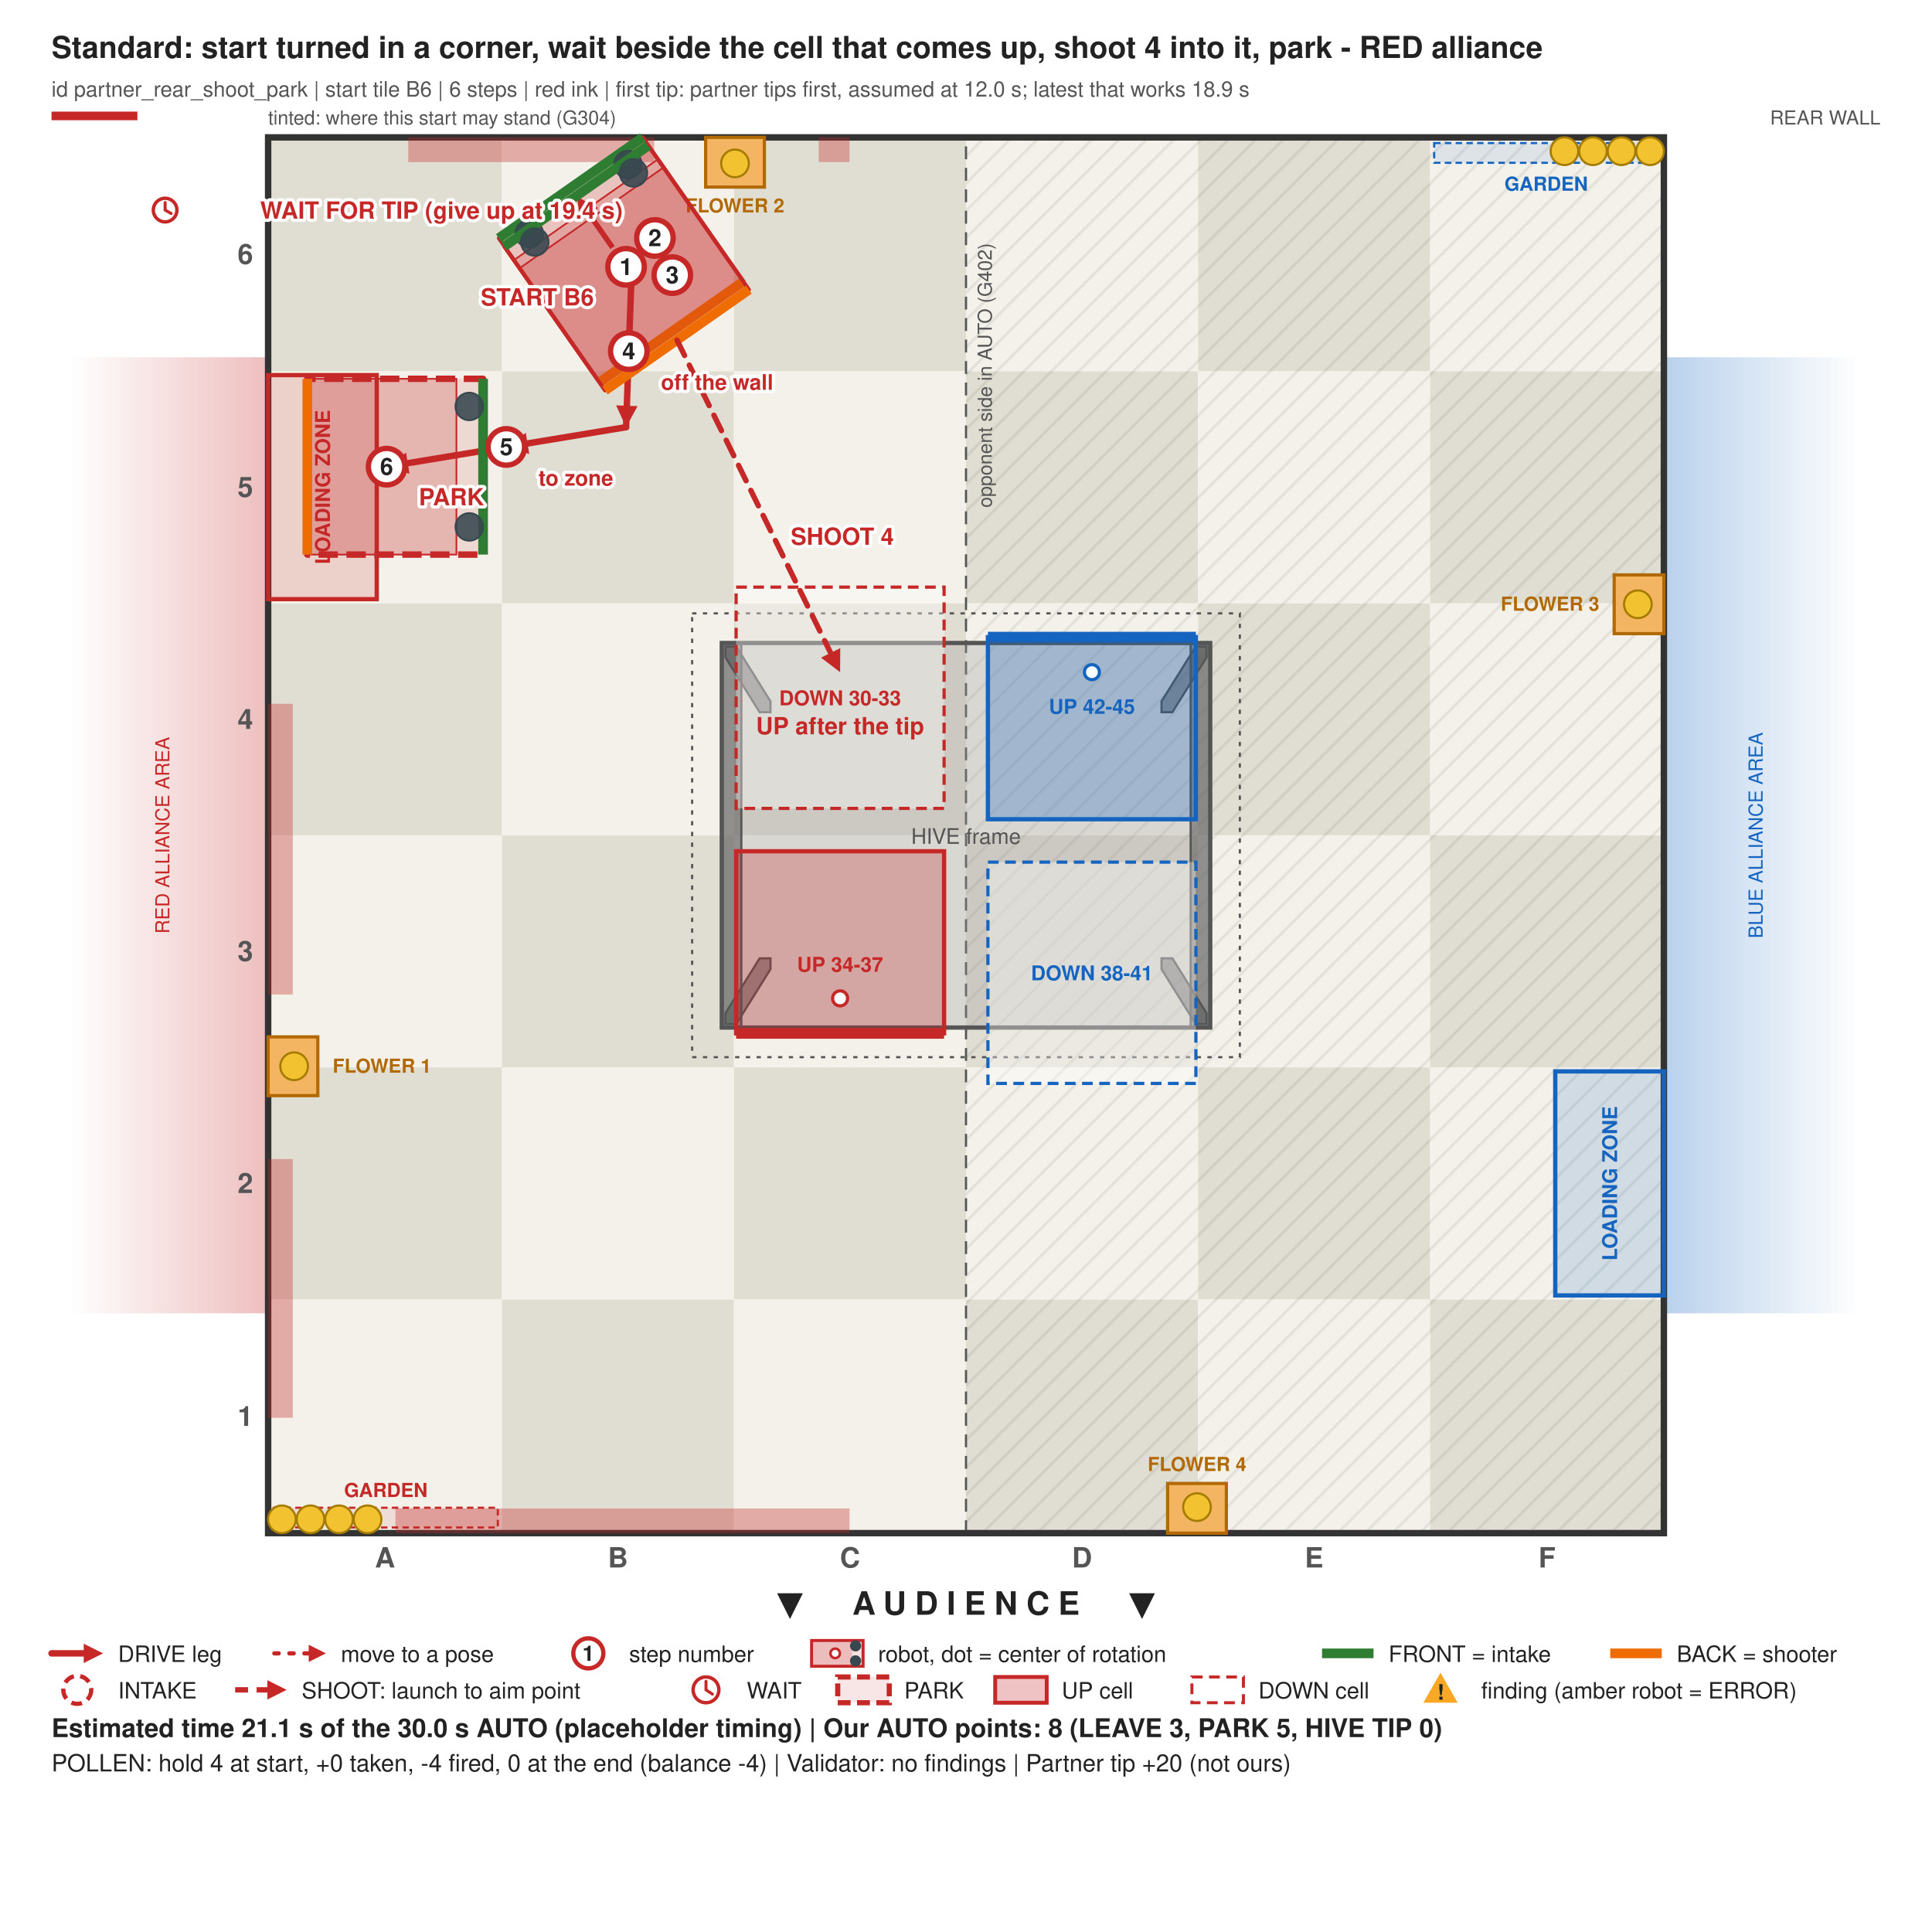
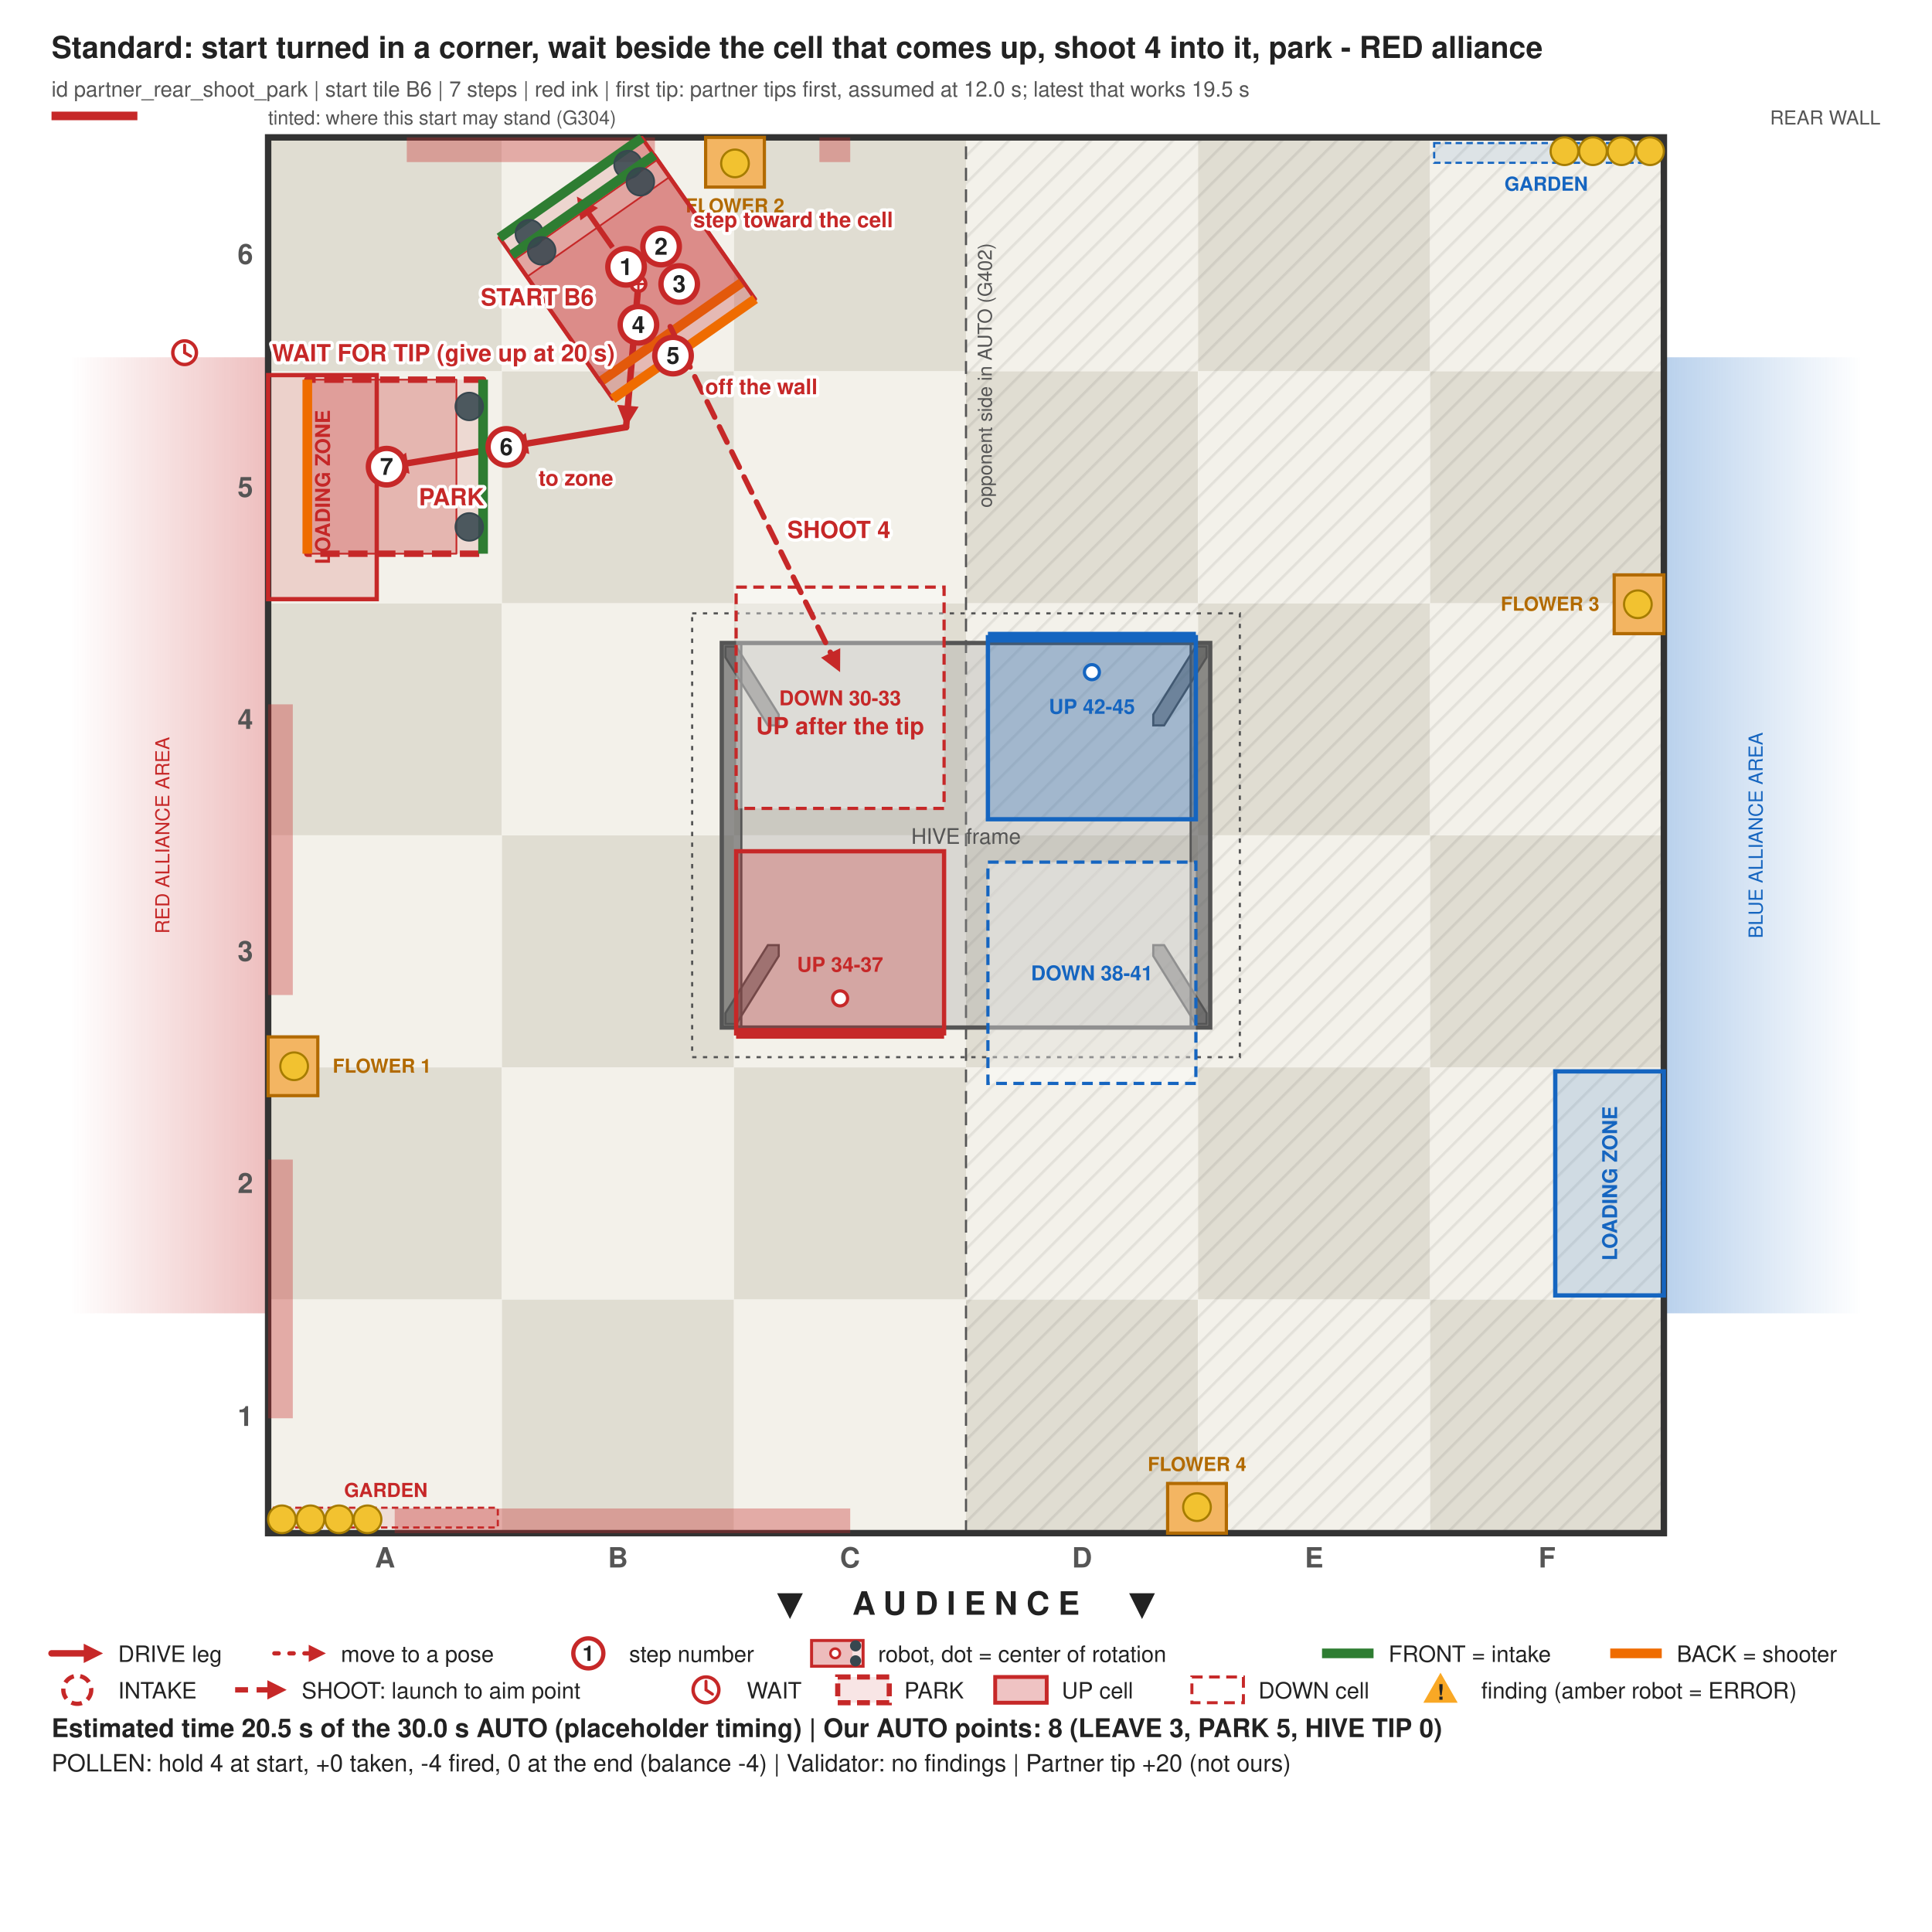
<svg xmlns="http://www.w3.org/2000/svg" viewBox="0 0 900 900" width="900" height="900" role="img" aria-labelledby="svg-title svg-desc" font-family="Helvetica, Arial, sans-serif">
  <defs>
    <linearGradient id="area-red" x1="1" y1="0" x2="0" y2="0">
      <stop offset="0" stop-color="#c62828" stop-opacity="0.30" />
      <stop offset="1" stop-color="#c62828" stop-opacity="0" />
    </linearGradient>
    <linearGradient id="area-blue" x1="0" y1="0" x2="1" y2="0">
      <stop offset="0" stop-color="#1565c0" stop-opacity="0.30" />
      <stop offset="1" stop-color="#1565c0" stop-opacity="0" />
    </linearGradient>
    <pattern id="opponent-hatch" width="9" height="9" patternUnits="userSpaceOnUse" patternTransform="rotate(45)">
      <line x1="0" y1="0" x2="0" y2="9" stroke="#000000" stroke-opacity="0.07" stroke-width="2.5" />
    </pattern>
  </defs>
  <rect id="background" x="0" y="0" width="900" height="900" fill="#ffffff" />
  <text id="title" x="24" y="27" font-size="14.09" font-weight="bold" fill="#222222">Standard: start turned in a corner, wait beside the cell that comes up, shoot 4 into it, park - RED alliance</text>
-   <text id="subtitle" x="24" y="45" font-size="9.9" fill="#555555">id partner_rear_shoot_park  |  start tile B6  |  6 steps  |  red ink  |  first tip: partner tips first, assumed at 12.0 s; latest that works 18.9 s</text>
+   <text id="subtitle" x="24" y="45" font-size="9.9" fill="#555555">id partner_rear_shoot_park  |  start tile B6  |  7 steps  |  red ink  |  first tip: partner tips first, assumed at 12.0 s; latest that works 19.5 s</text>
  <rect x="24" y="52" width="40" height="4" fill="#c62828" />
  <g id="field">
    <rect class="alliance-area" data-alliance="RED" x="32.9" y="166.43" width="92" height="445.37" fill="url(#area-red)" />
    <rect class="alliance-area" data-alliance="BLUE" x="775.1" y="166.43" width="92" height="445.37" fill="url(#area-blue)" />
    <text x="78.9" y="389.12" font-size="9" fill="#c62828" text-anchor="middle" transform="rotate(-90 78.9 389.12)">RED ALLIANCE AREA</text>
    <text x="821.1" y="389.12" font-size="9" fill="#1565c0" text-anchor="middle" transform="rotate(-90 821.1 389.12)">BLUE ALLIANCE AREA</text>
    <rect class="tile" data-tile="A1" x="124.9" y="605.3" width="108.9" height="108.9" fill="#f3f1ea" />
    <rect class="tile" data-tile="A2" x="124.9" y="497.2" width="108.9" height="108.1" fill="#e0ddd2" />
    <rect class="tile" data-tile="A3" x="124.9" y="389.1" width="108.9" height="108.1" fill="#f3f1ea" />
    <rect class="tile" data-tile="A4" x="124.9" y="281" width="108.9" height="108.1" fill="#e0ddd2" />
    <rect class="tile" data-tile="A5" x="124.9" y="172.9" width="108.9" height="108.1" fill="#f3f1ea" />
    <rect class="tile" data-tile="A6" x="124.9" y="64" width="108.9" height="108.9" fill="#e0ddd2" />
    <rect class="tile" data-tile="B1" x="233.8" y="605.3" width="108.1" height="108.9" fill="#e0ddd2" />
    <rect class="tile" data-tile="B2" x="233.8" y="497.2" width="108.1" height="108.1" fill="#f3f1ea" />
    <rect class="tile" data-tile="B3" x="233.8" y="389.1" width="108.1" height="108.1" fill="#e0ddd2" />
    <rect class="tile" data-tile="B4" x="233.8" y="281" width="108.1" height="108.1" fill="#f3f1ea" />
    <rect class="tile" data-tile="B5" x="233.8" y="172.9" width="108.1" height="108.1" fill="#e0ddd2" />
    <rect class="tile" data-tile="B6" x="233.8" y="64" width="108.1" height="108.9" fill="#f3f1ea" />
    <rect class="tile" data-tile="C1" x="341.9" y="605.3" width="108.1" height="108.9" fill="#f3f1ea" />
    <rect class="tile" data-tile="C2" x="341.9" y="497.2" width="108.1" height="108.1" fill="#e0ddd2" />
    <rect class="tile" data-tile="C3" x="341.9" y="389.1" width="108.1" height="108.1" fill="#f3f1ea" />
    <rect class="tile" data-tile="C4" x="341.9" y="281" width="108.1" height="108.1" fill="#e0ddd2" />
    <rect class="tile" data-tile="C5" x="341.9" y="172.9" width="108.1" height="108.1" fill="#f3f1ea" />
    <rect class="tile" data-tile="C6" x="341.9" y="64" width="108.1" height="108.9" fill="#e0ddd2" />
    <rect class="tile" data-tile="D1" x="450" y="605.3" width="108.1" height="108.9" fill="#e0ddd2" />
    <rect class="tile" data-tile="D2" x="450" y="497.2" width="108.1" height="108.1" fill="#f3f1ea" />
    <rect class="tile" data-tile="D3" x="450" y="389.1" width="108.1" height="108.1" fill="#e0ddd2" />
    <rect class="tile" data-tile="D4" x="450" y="281" width="108.1" height="108.1" fill="#f3f1ea" />
    <rect class="tile" data-tile="D5" x="450" y="172.9" width="108.1" height="108.1" fill="#e0ddd2" />
    <rect class="tile" data-tile="D6" x="450" y="64" width="108.1" height="108.9" fill="#f3f1ea" />
    <rect class="tile" data-tile="E1" x="558.1" y="605.3" width="108.1" height="108.9" fill="#f3f1ea" />
    <rect class="tile" data-tile="E2" x="558.1" y="497.2" width="108.1" height="108.1" fill="#e0ddd2" />
    <rect class="tile" data-tile="E3" x="558.1" y="389.1" width="108.1" height="108.1" fill="#f3f1ea" />
    <rect class="tile" data-tile="E4" x="558.1" y="281" width="108.1" height="108.1" fill="#e0ddd2" />
    <rect class="tile" data-tile="E5" x="558.1" y="172.9" width="108.1" height="108.1" fill="#f3f1ea" />
    <rect class="tile" data-tile="E6" x="558.1" y="64" width="108.1" height="108.9" fill="#e0ddd2" />
    <rect class="tile" data-tile="F1" x="666.2" y="605.3" width="108.9" height="108.9" fill="#e0ddd2" />
    <rect class="tile" data-tile="F2" x="666.2" y="497.2" width="108.9" height="108.1" fill="#f3f1ea" />
    <rect class="tile" data-tile="F3" x="666.2" y="389.1" width="108.9" height="108.1" fill="#e0ddd2" />
    <rect class="tile" data-tile="F4" x="666.2" y="281" width="108.9" height="108.1" fill="#f3f1ea" />
    <rect class="tile" data-tile="F5" x="666.2" y="172.9" width="108.9" height="108.1" fill="#e0ddd2" />
    <rect class="tile" data-tile="F6" x="666.2" y="64" width="108.9" height="108.9" fill="#f3f1ea" />
    <rect id="opponent-side" x="450" y="64" width="325.1" height="650.2" fill="url(#opponent-hatch)" />
    <line id="side-line" x1="450" y1="714.2" x2="450" y2="64" stroke="#555555" stroke-width="1" stroke-dasharray="6 4" />
    <text id="opponent-label" x="462" y="174.86" font-size="9" fill="#555555" text-anchor="middle" transform="rotate(-90 462 174.86)">opponent side in AUTO (G402)</text>
    <text class="tile-label" x="179.35" y="730.2" font-size="13" font-weight="bold" text-anchor="middle" fill="#555555">A</text>
    <text class="tile-label" x="287.85" y="730.2" font-size="13" font-weight="bold" text-anchor="middle" fill="#555555">B</text>
    <text class="tile-label" x="395.95" y="730.2" font-size="13" font-weight="bold" text-anchor="middle" fill="#555555">C</text>
    <text class="tile-label" x="504.05" y="730.2" font-size="13" font-weight="bold" text-anchor="middle" fill="#555555">D</text>
    <text class="tile-label" x="612.15" y="730.2" font-size="13" font-weight="bold" text-anchor="middle" fill="#555555">E</text>
    <text class="tile-label" x="720.65" y="730.2" font-size="13" font-weight="bold" text-anchor="middle" fill="#555555">F</text>
    <text class="tile-label" x="117.9" y="664.25" font-size="13" font-weight="bold" text-anchor="end" fill="#555555">1</text>
    <text class="tile-label" x="117.9" y="555.75" font-size="13" font-weight="bold" text-anchor="end" fill="#555555">2</text>
    <text class="tile-label" x="117.9" y="447.65" font-size="13" font-weight="bold" text-anchor="end" fill="#555555">3</text>
    <text class="tile-label" x="117.9" y="339.55" font-size="13" font-weight="bold" text-anchor="end" fill="#555555">4</text>
    <text class="tile-label" x="117.9" y="231.45" font-size="13" font-weight="bold" text-anchor="end" fill="#555555">5</text>
    <text class="tile-label" x="117.9" y="122.95" font-size="13" font-weight="bold" text-anchor="end" fill="#555555">6</text>
    <rect id="field-border" x="124.9" y="64" width="650.2" height="650.2" fill="none" stroke="#333333" stroke-width="3" />
  </g>
  <g id="structures">
    <rect id="hive-frame" x="336.23" y="299.53" width="227.54" height="179.14" fill="#9a9a9a" fill-opacity="0.30" stroke="#555555" stroke-width="2" />
    <rect id="hive-keepout" x="322.43" y="285.73" width="255.14" height="206.74" fill="none" stroke="#555555" stroke-width="1" stroke-dasharray="2 3" />
    <g id="hive-solid">
      <polygon class="hive-foot" points="336.23,478.67 345.35,478.67 345.35,299.53 336.23,299.53" fill="#555555" fill-opacity="0.55" stroke="#555555" stroke-width="1" />
      <polygon class="hive-foot" points="554.65,478.67 563.77,478.67 563.77,299.53 554.65,299.53" fill="#555555" fill-opacity="0.55" stroke="#555555" stroke-width="1" />
-       <polygon class="hive-foot" points="337.94,477.01 343,477.01 358.92,451.48 358.92,446.42 353.86,446.42 337.94,471.95" fill="#555555" fill-opacity="0.55" stroke="#555555" stroke-width="1" />
-       <polygon class="hive-foot" points="337.94,306.25 353.86,331.78 358.92,331.78 358.92,326.72 343,301.19 337.94,301.19" fill="#555555" fill-opacity="0.55" stroke="#555555" stroke-width="1" />
-       <polygon class="hive-foot" points="541.08,451.48 557,477.01 562.06,477.01 562.06,471.95 546.14,446.42 541.08,446.42" fill="#555555" fill-opacity="0.55" stroke="#555555" stroke-width="1" />
-       <polygon class="hive-foot" points="541.08,331.78 546.14,331.78 562.06,306.25 562.06,301.19 557,301.19 541.08,326.72" fill="#555555" fill-opacity="0.55" stroke="#555555" stroke-width="1" />
+       <polygon class="hive-foot" points="337.94,477.01 343,477.01 362.76,445.34 362.76,440.28 357.7,440.28 337.94,471.95" fill="#555555" fill-opacity="0.55" stroke="#555555" stroke-width="1" />
+       <polygon class="hive-foot" points="337.94,306.25 357.7,337.92 362.76,337.92 362.76,332.86 343,301.19 337.94,301.19" fill="#555555" fill-opacity="0.55" stroke="#555555" stroke-width="1" />
+       <polygon class="hive-foot" points="537.24,445.34 557,477.01 562.06,477.01 562.06,471.95 542.3,440.28 537.24,440.28" fill="#555555" fill-opacity="0.55" stroke="#555555" stroke-width="1" />
+       <polygon class="hive-foot" points="537.24,337.92 542.3,337.92 562.06,306.25 562.06,301.19 557,301.19 537.24,332.86" fill="#555555" fill-opacity="0.55" stroke="#555555" stroke-width="1" />
    </g>
    <text x="450" y="393.1" font-size="10" fill="#555555" text-anchor="middle">HIVE frame</text>
    <g class="hive" data-alliance="RED">
      <g class="cell cell-down" data-alliance="RED" data-side="REAR">
        <rect x="342.91" y="273.5" width="96.88" height="103.09" fill="#ffffff" fill-opacity="0.35" stroke="#c62828" stroke-width="1.5" stroke-dasharray="5 3" />
        <text x="391.35" y="328.55" font-size="9.5" font-weight="bold" fill="#c62828" text-anchor="middle">DOWN 30-33</text>
        <text class="cell-cue" x="391.35" y="342.05" font-size="11" font-weight="bold" fill="#c62828" text-anchor="middle">UP after the tip</text>
      </g>
      <g class="cell cell-up" data-alliance="RED" data-side="AUDIENCE">
        <rect x="342.91" y="396.55" width="96.88" height="84.82" fill="#c62828" fill-opacity="0.28" stroke="#c62828" stroke-width="2" />
        <line class="cell-opening" x1="342.91" y1="481.38" x2="439.79" y2="481.38" stroke="#c62828" stroke-width="5" />
        <circle class="aim-point" cx="391.35" cy="465.08" r="3.5" fill="#ffffff" stroke="#c62828" stroke-width="1.5" />
        <text x="391.35" y="452.68" font-size="9.5" font-weight="bold" fill="#c62828" text-anchor="middle">UP 34-37</text>
      </g>
    </g>
    <g class="hive" data-alliance="BLUE">
      <g class="cell cell-down" data-alliance="BLUE" data-side="AUDIENCE">
        <rect x="460.21" y="401.61" width="96.88" height="103.09" fill="#ffffff" fill-opacity="0.35" stroke="#1565c0" stroke-width="1.5" stroke-dasharray="5 3" />
        <text x="508.65" y="456.66" font-size="9.5" font-weight="bold" fill="#1565c0" text-anchor="middle">DOWN 38-41</text>
      </g>
      <g class="cell cell-up" data-alliance="BLUE" data-side="REAR">
        <rect x="460.21" y="296.82" width="96.88" height="84.82" fill="#1565c0" fill-opacity="0.28" stroke="#1565c0" stroke-width="2" />
        <line class="cell-opening" x1="460.21" y1="296.82" x2="557.09" y2="296.82" stroke="#1565c0" stroke-width="5" />
        <circle class="aim-point" cx="508.65" cy="313.12" r="3.5" fill="#ffffff" stroke="#1565c0" stroke-width="1.5" />
        <text x="508.65" y="332.52" font-size="9.5" font-weight="bold" fill="#1565c0" text-anchor="middle">UP 42-45</text>
      </g>
    </g>
    <g class="flower" data-flower="1">
      <rect x="124.9" y="483.02" width="23.15" height="27.37" fill="#f3b562" stroke="#b26a00" stroke-width="1.5" />
      <circle cx="137.02" cy="496.71" r="6.44" fill="#f2c230" stroke="#a67c00" stroke-width="1" />
      <text x="154.95" y="499.71" font-size="9" fill="#b26a00" font-weight="bold" text-anchor="start">FLOWER 1</text>
    </g>
    <g class="flower" data-flower="2">
      <rect x="328.71" y="64" width="27.37" height="23.15" fill="#f3b562" stroke="#b26a00" stroke-width="1.5" />
      <circle cx="342.39" cy="76.12" r="6.44" fill="#f2c230" stroke="#a67c00" stroke-width="1" />
      <text x="342.39" y="98.95" font-size="9" fill="#b26a00" font-weight="bold" text-anchor="middle">FLOWER 2</text>
    </g>
    <g class="flower" data-flower="3">
      <rect x="751.95" y="267.81" width="23.15" height="27.37" fill="#f3b562" stroke="#b26a00" stroke-width="1.5" />
      <circle cx="762.98" cy="281.49" r="6.44" fill="#f2c230" stroke="#a67c00" stroke-width="1" />
      <text x="745.05" y="284.49" font-size="9" fill="#b26a00" font-weight="bold" text-anchor="end">FLOWER 3</text>
    </g>
    <g class="flower" data-flower="4">
      <rect x="543.92" y="691.05" width="27.37" height="23.15" fill="#f3b562" stroke="#b26a00" stroke-width="1.5" />
      <circle cx="557.61" cy="702.08" r="6.44" fill="#f2c230" stroke="#a67c00" stroke-width="1" />
      <text x="557.61" y="685.25" font-size="9" fill="#b26a00" font-weight="bold" text-anchor="middle">FLOWER 4</text>
    </g>
    <g class="garden" data-alliance="RED">
      <rect x="127.54" y="702.36" width="104.37" height="9.2" fill="#c62828" fill-opacity="0.10" stroke="#c62828" stroke-width="1" stroke-dasharray="3 2" />
      <circle class="pollen" cx="131.34" cy="707.76" r="6.44" fill="#f2c230" stroke="#a67c00" stroke-width="1" />
      <circle class="pollen" cx="144.63" cy="707.76" r="6.44" fill="#f2c230" stroke="#a67c00" stroke-width="1" />
      <circle class="pollen" cx="157.93" cy="707.76" r="6.44" fill="#f2c230" stroke="#a67c00" stroke-width="1" />
      <circle class="pollen" cx="171.22" cy="707.76" r="6.44" fill="#f2c230" stroke="#a67c00" stroke-width="1" />
      <text x="179.73" y="697.36" font-size="9" fill="#c62828" text-anchor="middle" font-weight="bold">GARDEN</text>
    </g>
    <g class="loading-zone" data-alliance="RED">
      <rect x="124.9" y="174.74" width="50.6" height="104.37" fill="#c62828" fill-opacity="0.16" stroke="#c62828" stroke-width="2" />
      <text x="150.2" y="230.43" font-size="9.5" font-weight="bold" fill="#c62828" text-anchor="middle" transform="rotate(-90 150.2 226.93)">LOADING ZONE</text>
    </g>
    <g class="garden" data-alliance="BLUE">
      <rect x="668.09" y="66.64" width="104.37" height="9.2" fill="#1565c0" fill-opacity="0.10" stroke="#1565c0" stroke-width="1" stroke-dasharray="3 2" />
      <circle class="pollen" cx="768.66" cy="70.44" r="6.44" fill="#f2c230" stroke="#a67c00" stroke-width="1" />
      <circle class="pollen" cx="755.37" cy="70.44" r="6.44" fill="#f2c230" stroke="#a67c00" stroke-width="1" />
      <circle class="pollen" cx="742.07" cy="70.44" r="6.44" fill="#f2c230" stroke="#a67c00" stroke-width="1" />
      <circle class="pollen" cx="728.78" cy="70.44" r="6.44" fill="#f2c230" stroke="#a67c00" stroke-width="1" />
      <text x="720.27" y="88.84" font-size="9" fill="#1565c0" text-anchor="middle" font-weight="bold">GARDEN</text>
    </g>
    <g class="loading-zone" data-alliance="BLUE">
      <rect x="724.5" y="499.09" width="50.6" height="104.37" fill="#1565c0" fill-opacity="0.16" stroke="#1565c0" stroke-width="2" />
      <text x="749.8" y="554.77" font-size="9.5" font-weight="bold" fill="#1565c0" text-anchor="middle" transform="rotate(-90 749.8 551.27)">LOADING ZONE</text>
    </g>
    <text id="audience-label" x="450" y="752.2" font-size="15" font-weight="bold" letter-spacing="4" text-anchor="middle" fill="#222222">AUDIENCE</text>
    <polygon class="compass-arrow" points="362,742.2 374,742.2 368,754.2" fill="#222222" />
    <polygon class="compass-arrow" points="526,742.2 538,742.2 532,754.2" fill="#222222" />
    <text x="876" y="58" font-size="9" fill="#555555" text-anchor="end">REAR WALL</text>
  </g>
  <g id="start-bands" data-heading="125">
-     <rect class="start-band" data-wall="RED" data-from="11.68" data-to="37.88" x="124.9" y="539.94" width="11.5" height="120.52" fill="#c62828" fill-opacity="0.35" />
-     <rect class="start-band" data-wall="RED" data-from="54.55" data-to="83.98" x="124.9" y="327.88" width="11.5" height="135.41" fill="#c62828" fill-opacity="0.35" />
-     <rect class="start-band" data-wall="AUDIENCE" data-from="12.89" data-to="58.88" x="184.21" y="702.7" width="211.52" height="11.5" fill="#c62828" fill-opacity="0.35" />
-     <rect class="start-band" data-wall="REAR" data-from="14.19" data-to="39.1" x="190.16" y="64" width="114.58" height="11.5" fill="#c62828" fill-opacity="0.35" />
-     <rect class="start-band" data-wall="REAR" data-from="55.76" data-to="58.88" x="381.38" y="64" width="14.35" height="11.5" fill="#c62828" fill-opacity="0.35" />
+     <rect class="start-band" data-wall="RED" data-from="11.63" data-to="37.83" x="124.9" y="540.17" width="11.5" height="120.52" fill="#c62828" fill-opacity="0.35" />
+     <rect class="start-band" data-wall="RED" data-from="54.49" data-to="83.93" x="124.9" y="328.11" width="11.5" height="135.41" fill="#c62828" fill-opacity="0.35" />
+     <rect class="start-band" data-wall="AUDIENCE" data-from="12.82" data-to="58.95" x="183.87" y="702.7" width="212.2" height="11.5" fill="#c62828" fill-opacity="0.35" />
+     <rect class="start-band" data-wall="REAR" data-from="14.04" data-to="39.17" x="189.49" y="64" width="115.59" height="11.5" fill="#c62828" fill-opacity="0.35" />
+     <rect class="start-band" data-wall="REAR" data-from="55.83" data-to="58.95" x="381.72" y="64" width="14.35" height="11.5" fill="#c62828" fill-opacity="0.35" />
    <text class="start-band-label" x="124.9" y="58" font-size="9" fill="#555555">tinted: where this start may stand (G304)</text>
  </g>
  <g id="route" data-ink="#c62828" data-alliance="RED" data-route="partner_rear_shoot_park">
-     <g class="approach" data-step="3">
-       <line x1="291.65" y1="124.3" x2="294.18" y2="128.16" stroke="#c62828" stroke-width="2" stroke-dasharray="2 5" stroke-linecap="round" opacity="0.85" />
-       <polygon class="arrowhead" points="294.18,128.16 286.45,123.66 293.14,119.28" fill="#c62828" />
-     </g>
-     <g class="drive-leg" data-step="4" data-mode="CONSTANT">
-       <path class="leg" d="M 294.18 128.16 L 291.65 199" fill="none" stroke="#c62828" stroke-width="3" stroke-linecap="round" stroke-linejoin="round" />
-       <polygon class="arrowhead" points="291.65,199 287.01,188.83 297,189.19" fill="#c62828" />
-     </g>
-     <g class="drive-leg" data-step="5" data-mode="LINEAR">
+     <g class="drive-leg" data-step="2" data-mode="LINEAR">
+       <path class="leg" d="M 291.65 124.3 L 297.4 132.3" fill="none" stroke="#c62828" stroke-width="3" stroke-linecap="round" stroke-linejoin="round" />
+       <polygon class="arrowhead" points="297.4,132.3 287.5,127.1 295.63,121.26" fill="#c62828" />
+     </g>
+     <g class="drive-leg" data-step="5" data-mode="CONSTANT">
+       <path class="leg" d="M 297.4 132.3 L 291.65 199" fill="none" stroke="#c62828" stroke-width="3" stroke-linecap="round" stroke-linejoin="round" />
+       <polygon class="arrowhead" points="291.65,199 287.53,188.61 297.49,189.47" fill="#c62828" />
+     </g>
+     <g class="drive-leg" data-step="6" data-mode="LINEAR">
      <path class="leg" d="M 291.65 199 L 180.1 217.4" fill="none" stroke="#c62828" stroke-width="3" stroke-linecap="round" stroke-linejoin="round" />
      <polygon class="arrowhead" points="235.87,208.2 244.93,201.64 246.56,211.51" fill="#c62828" />
      <polygon class="arrowhead" points="180.1,217.4 189.15,210.84 190.78,220.71" fill="#c62828" />
    </g>
    <g id="start-footprint" class="footprint start" data-step="1">
-       <polygon class="outline" points="232.34,110.96 279.3,178.04 346.37,131.07 299.41,64" fill="#c62828" fill-opacity="0.14" stroke="#c62828" stroke-width="1.8" stroke-linejoin="round" />
-       <polygon class="chassis" points="239.46,121.14 279.3,178.04 346.37,131.07 306.53,74.17" fill="#c62828" fill-opacity="0.2" stroke="#c62828" stroke-width="0.8" stroke-linejoin="round" />
-       <line class="front-edge" x1="232.34" y1="110.96" x2="299.41" y2="64" stroke="#2e7d32" stroke-width="4.5" />
-       <line class="back-edge" x1="279.3" y1="178.04" x2="346.37" y2="131.07" stroke="#ef6c00" stroke-width="4.5" />
+       <polygon class="outline" points="232.67,110.73 279.64,177.8 346.03,131.31 299.07,64.24" fill="#c62828" fill-opacity="0.14" stroke="#c62828" stroke-width="1.8" stroke-linejoin="round" />
+       <polygon class="chassis" points="239.8,120.9 279.64,177.8 346.03,131.31 306.19,74.41" fill="#c62828" fill-opacity="0.2" stroke="#c62828" stroke-width="0.8" stroke-linejoin="round" />
+       <line class="front-edge" x1="232.67" y1="110.73" x2="299.07" y2="64.24" stroke="#2e7d32" stroke-width="4.5" />
+       <line class="back-edge" x1="279.64" y1="177.8" x2="346.03" y2="131.31" stroke="#ef6c00" stroke-width="4.5" />
      <circle class="wheel" data-wheel="LEFT" cx="246.58" cy="108.85" r="6.44" fill="#37474f" fill-opacity="0.88" stroke="#37474f" stroke-width="0.8" />
      <circle class="wheel" data-wheel="RIGHT" cx="292.55" cy="76.66" r="6.44" fill="#37474f" fill-opacity="0.88" stroke="#37474f" stroke-width="0.8" />
      <g class="pose-point" data-x="36.25" data-y="128.24">
        <circle cx="291.65" cy="124.3" r="3.4" fill="#ffffff" fill-opacity="0.92" stroke="#c62828" stroke-width="1.6" />
        <line x1="288.25" y1="124.3" x2="295.05" y2="124.3" stroke="#c62828" stroke-width="1" />
        <line x1="291.65" y1="120.9" x2="291.65" y2="127.7" stroke="#c62828" stroke-width="1" />
      </g>
      <line class="heading-arrow" x1="285.34" y1="115.29" x2="273.33" y2="98.13" stroke="#c62828" stroke-width="2.5" />
      <polygon class="arrowhead" points="268.74,91.58 278.57,96.9 270.38,102.64" fill="#c62828" />
    </g>
-     <g class="shoot-pose" data-step="3" data-nominal="false">
-       <polygon class="outline" points="234.87,114.83 281.83,181.9 348.9,134.94 301.94,67.86" fill="#c62828" fill-opacity="0.1" stroke="#c62828" stroke-width="1.8" stroke-linejoin="round" />
-       <polygon class="chassis" points="241.99,125 281.83,181.9 348.9,134.94 309.06,78.04" fill="#c62828" fill-opacity="0.2" stroke="#c62828" stroke-width="0.8" stroke-linejoin="round" />
-       <line class="front-edge" x1="234.87" y1="114.83" x2="301.94" y2="67.86" stroke="#2e7d32" stroke-width="4.5" />
-       <line class="back-edge" x1="281.83" y1="181.9" x2="348.9" y2="134.94" stroke="#ef6c00" stroke-width="4.5" />
-       <circle class="wheel" data-wheel="LEFT" cx="249.11" cy="112.72" r="6.44" fill="#37474f" fill-opacity="0.88" stroke="#37474f" stroke-width="0.8" />
-       <circle class="wheel" data-wheel="RIGHT" cx="295.08" cy="80.53" r="6.44" fill="#37474f" fill-opacity="0.88" stroke="#37474f" stroke-width="0.8" />
-       <g class="pose-point" data-x="36.8" data-y="127.4">
-         <circle cx="294.18" cy="128.16" r="3.4" fill="#ffffff" fill-opacity="0.92" stroke="#c62828" stroke-width="1.6" />
-         <line x1="290.78" y1="128.16" x2="297.58" y2="128.16" stroke="#c62828" stroke-width="1" />
-         <line x1="294.18" y1="124.76" x2="294.18" y2="131.56" stroke="#c62828" stroke-width="1" />
-       </g>
-       <line class="shot" x1="315.37" y1="158.42" x2="387.38" y2="305.04" stroke="#c62828" stroke-width="2.5" stroke-dasharray="8 5" stroke-linecap="round" />
-       <polygon class="arrowhead" points="391.35,313.12 382.45,306.35 391.43,301.94" fill="#c62828" />
-     </g>
-     <g class="park-outline" data-step="6">
-       <polygon class="outline" points="225.04,176.46 143.16,176.46 143.16,258.34 225.04,258.34" fill="#c62828" fill-opacity="0.12" stroke="#c62828" stroke-width="3" stroke-dasharray="9 4" stroke-linejoin="round" />
-       <polygon class="chassis" points="212.62,176.46 143.16,176.46 143.16,258.34 212.62,258.34" fill="#c62828" fill-opacity="0.2" stroke="#c62828" stroke-width="0.8" stroke-linejoin="round" />
-       <line class="front-edge" x1="225.04" y1="176.46" x2="225.04" y2="258.34" stroke="#2e7d32" stroke-width="4.5" />
-       <line class="back-edge" x1="143.16" y1="176.46" x2="143.16" y2="258.34" stroke="#ef6c00" stroke-width="4.5" />
+     <g class="shoot-pose" data-step="4" data-nominal="false">
+       <polygon class="outline" points="238.42,118.73 285.39,185.8 351.78,139.31 304.82,72.24" fill="#c62828" fill-opacity="0.1" stroke="#c62828" stroke-width="1.8" stroke-linejoin="round" />
+       <polygon class="chassis" points="245.55,128.91 285.39,185.8 351.78,139.31 311.94,82.42" fill="#c62828" fill-opacity="0.2" stroke="#c62828" stroke-width="0.8" stroke-linejoin="round" />
+       <line class="front-edge" x1="238.42" y1="118.73" x2="304.82" y2="72.24" stroke="#2e7d32" stroke-width="4.5" />
+       <line class="back-edge" x1="285.39" y1="185.8" x2="351.78" y2="139.31" stroke="#ef6c00" stroke-width="4.5" />
+       <circle class="wheel" data-wheel="LEFT" cx="252.33" cy="116.86" r="6.44" fill="#37474f" fill-opacity="0.88" stroke="#37474f" stroke-width="0.8" />
+       <circle class="wheel" data-wheel="RIGHT" cx="298.3" cy="84.67" r="6.44" fill="#37474f" fill-opacity="0.88" stroke="#37474f" stroke-width="0.8" />
+       <g class="pose-point" data-x="37.5" data-y="126.5">
+         <circle cx="297.4" cy="132.3" r="3.4" fill="#ffffff" fill-opacity="0.92" stroke="#c62828" stroke-width="1.6" />
+         <line x1="294" y1="132.3" x2="300.8" y2="132.3" stroke="#c62828" stroke-width="1" />
+         <line x1="297.4" y1="128.9" x2="297.4" y2="135.7" stroke="#c62828" stroke-width="1" />
+       </g>
+       <line class="shot" x1="312.2" y1="152.15" x2="387.38" y2="305.04" stroke="#c62828" stroke-width="2.5" stroke-dasharray="8 5" stroke-linecap="round" />
+       <polygon class="arrowhead" points="391.35,313.12 382.45,306.35 391.42,301.94" fill="#c62828" />
+     </g>
+     <g class="park-outline" data-step="7">
+       <polygon class="outline" points="225.04,176.87 143.16,176.87 143.16,257.93 225.04,257.93" fill="#c62828" fill-opacity="0.12" stroke="#c62828" stroke-width="3" stroke-dasharray="9 4" stroke-linejoin="round" />
+       <polygon class="chassis" points="212.62,176.87 143.16,176.87 143.16,257.93 212.62,257.93" fill="#c62828" fill-opacity="0.2" stroke="#c62828" stroke-width="0.8" stroke-linejoin="round" />
+       <line class="front-edge" x1="225.04" y1="176.87" x2="225.04" y2="257.93" stroke="#2e7d32" stroke-width="4.5" />
+       <line class="back-edge" x1="143.16" y1="176.87" x2="143.16" y2="257.93" stroke="#ef6c00" stroke-width="4.5" />
      <circle class="wheel" data-wheel="LEFT" cx="218.6" cy="189.34" r="6.44" fill="#37474f" fill-opacity="0.88" stroke="#37474f" stroke-width="0.8" />
      <circle class="wheel" data-wheel="RIGHT" cx="218.6" cy="245.46" r="6.44" fill="#37474f" fill-opacity="0.88" stroke="#37474f" stroke-width="0.8" />
      <g class="pose-point" data-x="12" data-y="108">
        <circle cx="180.1" cy="217.4" r="3.4" fill="#ffffff" fill-opacity="0.92" stroke="#c62828" stroke-width="1.6" />
        <line x1="176.7" y1="217.4" x2="183.5" y2="217.4" stroke="#c62828" stroke-width="1" />
        <line x1="180.1" y1="214" x2="180.1" y2="220.8" stroke="#c62828" stroke-width="1" />
      </g>
    </g>
    <g id="badges">
      <g class="badge" data-step="1" data-kind="START">
        <circle cx="291.65" cy="124.3" r="8.5" fill="#ffffff" stroke="#c62828" stroke-width="2.5" />
        <text x="291.65" y="128.1" font-size="11" font-weight="bold" text-anchor="middle" fill="#222222">1</text>
      </g>
-       <g class="badge" data-step="2" data-kind="WAIT_FOR_TIP">
-         <circle cx="305.08" cy="110.86" r="8.5" fill="#ffffff" stroke="#c62828" stroke-width="2.5" />
-         <text x="305.08" y="114.66" font-size="11" font-weight="bold" text-anchor="middle" fill="#222222">2</text>
-       </g>
-       <g class="badge" data-step="3" data-kind="SHOOT">
-         <circle cx="313.18" cy="128.16" r="8.5" fill="#ffffff" stroke="#c62828" stroke-width="2.5" />
-         <text x="313.18" y="131.96" font-size="11" font-weight="bold" text-anchor="middle" fill="#222222">3</text>
-       </g>
-       <g class="badge" data-step="4" data-kind="DRIVE">
-         <circle cx="292.91" cy="163.58" r="8.5" fill="#ffffff" stroke="#c62828" stroke-width="2.5" />
-         <text x="292.91" y="167.38" font-size="11" font-weight="bold" text-anchor="middle" fill="#222222">4</text>
+       <g class="badge" data-step="2" data-kind="DRIVE">
+         <circle cx="307.96" cy="114.86" r="8.5" fill="#ffffff" stroke="#c62828" stroke-width="2.5" />
+         <text x="307.96" y="118.66" font-size="11" font-weight="bold" text-anchor="middle" fill="#222222">2</text>
+       </g>
+       <g class="badge" data-step="3" data-kind="WAIT_FOR_TIP">
+         <circle cx="316.4" cy="132.3" r="8.5" fill="#ffffff" stroke="#c62828" stroke-width="2.5" />
+         <text x="316.4" y="136.1" font-size="11" font-weight="bold" text-anchor="middle" fill="#222222">3</text>
+       </g>
+       <g class="badge" data-step="4" data-kind="SHOOT">
+         <circle cx="297.4" cy="151.3" r="8.5" fill="#ffffff" stroke="#c62828" stroke-width="2.5" />
+         <text x="297.4" y="155.1" font-size="11" font-weight="bold" text-anchor="middle" fill="#222222">4</text>
      </g>
      <g class="badge" data-step="5" data-kind="DRIVE">
+         <circle cx="313.52" cy="165.65" r="8.5" fill="#ffffff" stroke="#c62828" stroke-width="2.5" />
+         <text x="313.52" y="169.45" font-size="11" font-weight="bold" text-anchor="middle" fill="#222222">5</text>
+       </g>
+       <g class="badge" data-step="6" data-kind="DRIVE">
        <circle cx="235.87" cy="208.2" r="8.5" fill="#ffffff" stroke="#c62828" stroke-width="2.5" />
-         <text x="235.87" y="212" font-size="11" font-weight="bold" text-anchor="middle" fill="#222222">5</text>
-       </g>
-       <g class="badge" data-step="6" data-kind="PARK">
+         <text x="235.87" y="212" font-size="11" font-weight="bold" text-anchor="middle" fill="#222222">6</text>
+       </g>
+       <g class="badge" data-step="7" data-kind="PARK">
        <circle cx="180.1" cy="217.4" r="8.5" fill="#ffffff" stroke="#c62828" stroke-width="2.5" />
-         <text x="180.1" y="221.2" font-size="11" font-weight="bold" text-anchor="middle" fill="#222222">6</text>
+         <text x="180.1" y="221.2" font-size="11" font-weight="bold" text-anchor="middle" fill="#222222">7</text>
      </g>
    </g>
    <g id="step-labels">
      <text class="step-label" x="276.65" y="142.3" font-size="11" font-weight="bold" fill="#c62828" text-anchor="end" stroke="#ffffff" stroke-width="3" stroke-linejoin="round" paint-order="stroke">START B6</text>
+       <text class="step-label" x="322.96" y="105.86" font-size="10" font-weight="bold" fill="#c62828" text-anchor="start" stroke="#ffffff" stroke-width="3" stroke-linejoin="round" paint-order="stroke">step toward the cell</text>
      <g class="clock">
-         <circle cx="76.92" cy="97.86" r="5.5" fill="#ffffff" stroke="#c62828" stroke-width="1.6" />
-         <polyline points="76.92,94.36 76.92,97.86 79.72,99.46" fill="none" stroke="#c62828" stroke-width="1.4" stroke-linecap="round" />
-       </g>
-       <text class="step-label" x="290.08" y="101.86" font-size="11" font-weight="bold" fill="#c62828" text-anchor="end" stroke="#ffffff" stroke-width="3" stroke-linejoin="round" paint-order="stroke">WAIT FOR TIP (give up at 19.4 s)</text>
-       <text class="step-label" x="368.36" y="253.77" font-size="11" font-weight="bold" fill="#c62828" text-anchor="start" stroke="#ffffff" stroke-width="3" stroke-linejoin="round" paint-order="stroke">SHOOT 4</text>
-       <text class="step-label" x="307.91" y="181.58" font-size="10" font-weight="bold" fill="#c62828" text-anchor="start" stroke="#ffffff" stroke-width="3" stroke-linejoin="round" paint-order="stroke">off the wall</text>
+         <circle cx="86" cy="164.3" r="5.5" fill="#ffffff" stroke="#c62828" stroke-width="1.6" />
+         <polyline points="86,160.8 86,164.3 88.8,165.9" fill="none" stroke="#c62828" stroke-width="1.4" stroke-linecap="round" />
+       </g>
+       <text class="step-label" x="286.4" y="168.3" font-size="11" font-weight="bold" fill="#c62828" text-anchor="end" stroke="#ffffff" stroke-width="3" stroke-linejoin="round" paint-order="stroke">WAIT FOR TIP (give up at 20 s)</text>
+       <text class="step-label" x="366.77" y="250.63" font-size="11" font-weight="bold" fill="#c62828" text-anchor="start" stroke="#ffffff" stroke-width="3" stroke-linejoin="round" paint-order="stroke">SHOOT 4</text>
+       <text class="step-label" x="328.52" y="183.65" font-size="10" font-weight="bold" fill="#c62828" text-anchor="start" stroke="#ffffff" stroke-width="3" stroke-linejoin="round" paint-order="stroke">off the wall</text>
      <text class="step-label" x="250.87" y="226.2" font-size="10" font-weight="bold" fill="#c62828" text-anchor="start" stroke="#ffffff" stroke-width="3" stroke-linejoin="round" paint-order="stroke">to zone</text>
      <text class="step-label" x="195.1" y="235.4" font-size="11" font-weight="bold" fill="#c62828" text-anchor="start" stroke="#ffffff" stroke-width="3" stroke-linejoin="round" paint-order="stroke">PARK</text>
    </g>
    <g id="issue-marks">
</g>
  </g>
  <g id="legend">
    <g class="legend-item" data-icon="drive">
      <line x1="24" y1="770.2" x2="40" y2="770.2" stroke="#c62828" stroke-width="3" stroke-linecap="round" />
      <polygon class="arrowhead" points="48,770.2 39,774.7 39,765.7" fill="#c62828" />
      <text x="55" y="774.2" font-size="10.5" fill="#222222">DRIVE leg</text>
    </g>
    <g class="legend-item" data-icon="approach">
      <line x1="127.81" y1="770.2" x2="143.81" y2="770.2" stroke="#c62828" stroke-width="2" stroke-dasharray="2 5" stroke-linecap="round" />
      <polygon class="arrowhead" points="151.81,770.2 143.81,774.2 143.81,766.2" fill="#c62828" />
      <text x="158.81" y="774.2" font-size="10.5" fill="#222222">move to a pose</text>
    </g>
    <g class="legend-item" data-icon="badge">
      <circle cx="274.07" cy="770.2" r="7" fill="#ffffff" stroke="#c62828" stroke-width="2" />
      <text x="274.07" y="773.7" font-size="10" font-weight="bold" text-anchor="middle" fill="#222222">1</text>
      <text x="293.07" y="774.2" font-size="10.5" fill="#222222">step number</text>
    </g>
    <g class="legend-item" data-icon="robot">
      <rect x="378.06" y="764.2" width="24" height="12" fill="#c62828" fill-opacity="0.14" stroke="#c62828" stroke-width="1.4" />
      <rect x="378.06" y="764.2" width="19" height="12" fill="#c62828" fill-opacity="0.2" />
      <circle cx="398.56" cy="766.7" r="2.6" fill="#37474f" />
      <circle cx="398.56" cy="773.7" r="2.6" fill="#37474f" />
      <circle cx="389.06" cy="770.2" r="2.2" fill="#ffffff" stroke="#c62828" stroke-width="1.2" />
      <text x="409.06" y="774.2" font-size="10.5" fill="#222222">robot, dot = center of rotation</text>
    </g>
    <g class="legend-item" data-icon="front">
      <line x1="615.85" y1="770.2" x2="639.85" y2="770.2" stroke="#2e7d32" stroke-width="4.5" />
      <text x="646.85" y="774.2" font-size="10.5" fill="#222222">FRONT = intake</text>
    </g>
    <g class="legend-item" data-icon="back">
      <line x1="750.11" y1="770.2" x2="774.11" y2="770.2" stroke="#ef6c00" stroke-width="4.5" />
      <text x="781.11" y="774.2" font-size="10.5" fill="#222222">BACK = shooter</text>
    </g>
    <g class="legend-item" data-icon="intake">
      <circle cx="36" cy="787.2" r="6.5" fill="none" stroke="#c62828" stroke-width="2" stroke-dasharray="5 3" />
      <text x="55" y="791.2" font-size="10.5" fill="#222222">INTAKE</text>
    </g>
    <g class="legend-item" data-icon="shoot">
      <line x1="109.54" y1="787.2" x2="125.54" y2="787.2" stroke="#c62828" stroke-width="2.5" stroke-dasharray="6 4" />
      <polygon class="arrowhead" points="133.54,787.2 124.54,791.7 124.54,782.7" fill="#c62828" />
      <text x="140.54" y="791.2" font-size="10.5" fill="#222222">SHOOT: launch to aim point</text>
    </g>
    <g class="legend-item" data-icon="wait">
      <circle cx="328.88" cy="787.2" r="6" fill="#ffffff" stroke="#c62828" stroke-width="1.6" />
      <polyline points="328.88,783.2 328.88,787.2 331.88,789.2" fill="none" stroke="#c62828" stroke-width="1.4" stroke-linecap="round" />
      <text x="347.88" y="791.2" font-size="10.5" fill="#222222">WAIT</text>
    </g>
    <g class="legend-item" data-icon="park">
      <rect x="390.24" y="781.2" width="24" height="12" fill="#c62828" fill-opacity="0.12" stroke="#c62828" stroke-width="2.4" stroke-dasharray="6 3" />
      <text x="421.24" y="791.2" font-size="10.5" fill="#222222">PARK</text>
    </g>
    <g class="legend-item" data-icon="up">
      <rect x="463.6" y="781.2" width="24" height="12" fill="#c62828" fill-opacity="0.28" stroke="#c62828" stroke-width="1.8" />
      <text x="494.6" y="791.2" font-size="10.5" fill="#222222">UP cell</text>
    </g>
    <g class="legend-item" data-icon="down">
      <rect x="555.23" y="781.2" width="24" height="12" fill="#ffffff" fill-opacity="0.35" stroke="#c62828" stroke-width="1.4" stroke-dasharray="5 3" />
      <text x="586.23" y="791.2" font-size="10.5" fill="#222222">DOWN cell</text>
    </g>
    <g class="legend-item" data-icon="issue">
      <polygon points="671.04,779.2 679.04,793.2 663.04,793.2" fill="#f9a825" />
      <text x="671.04" y="791.8" font-size="10" font-weight="bold" text-anchor="middle" fill="#222222">!</text>
      <text x="690.04" y="791.2" font-size="10.5" fill="#222222">finding (amber robot = ERROR)</text>
    </g>
  </g>
  <g id="footer">
-     <text id="footer-metrics" x="24" y="809.2" font-size="12" font-weight="bold" fill="#222222">Estimated time 21.1 s of the 30.0 s AUTO (placeholder timing)   |   Our AUTO points: 8  (LEAVE 3, PARK 5, HIVE TIP 0)</text>
+     <text id="footer-metrics" x="24" y="809.2" font-size="12" font-weight="bold" fill="#222222">Estimated time 20.5 s of the 30.0 s AUTO (placeholder timing)   |   Our AUTO points: 8  (LEAVE 3, PARK 5, HIVE TIP 0)</text>
    <text id="footer-pollen" x="24" y="825.2" font-size="11.1" fill="#222222">POLLEN: hold 4 at start, +0 taken, -4 fired, 0 at the end (balance -4)   |   Validator: no findings   |   Partner tip +20 (not ours)</text>
  </g>
</svg>
